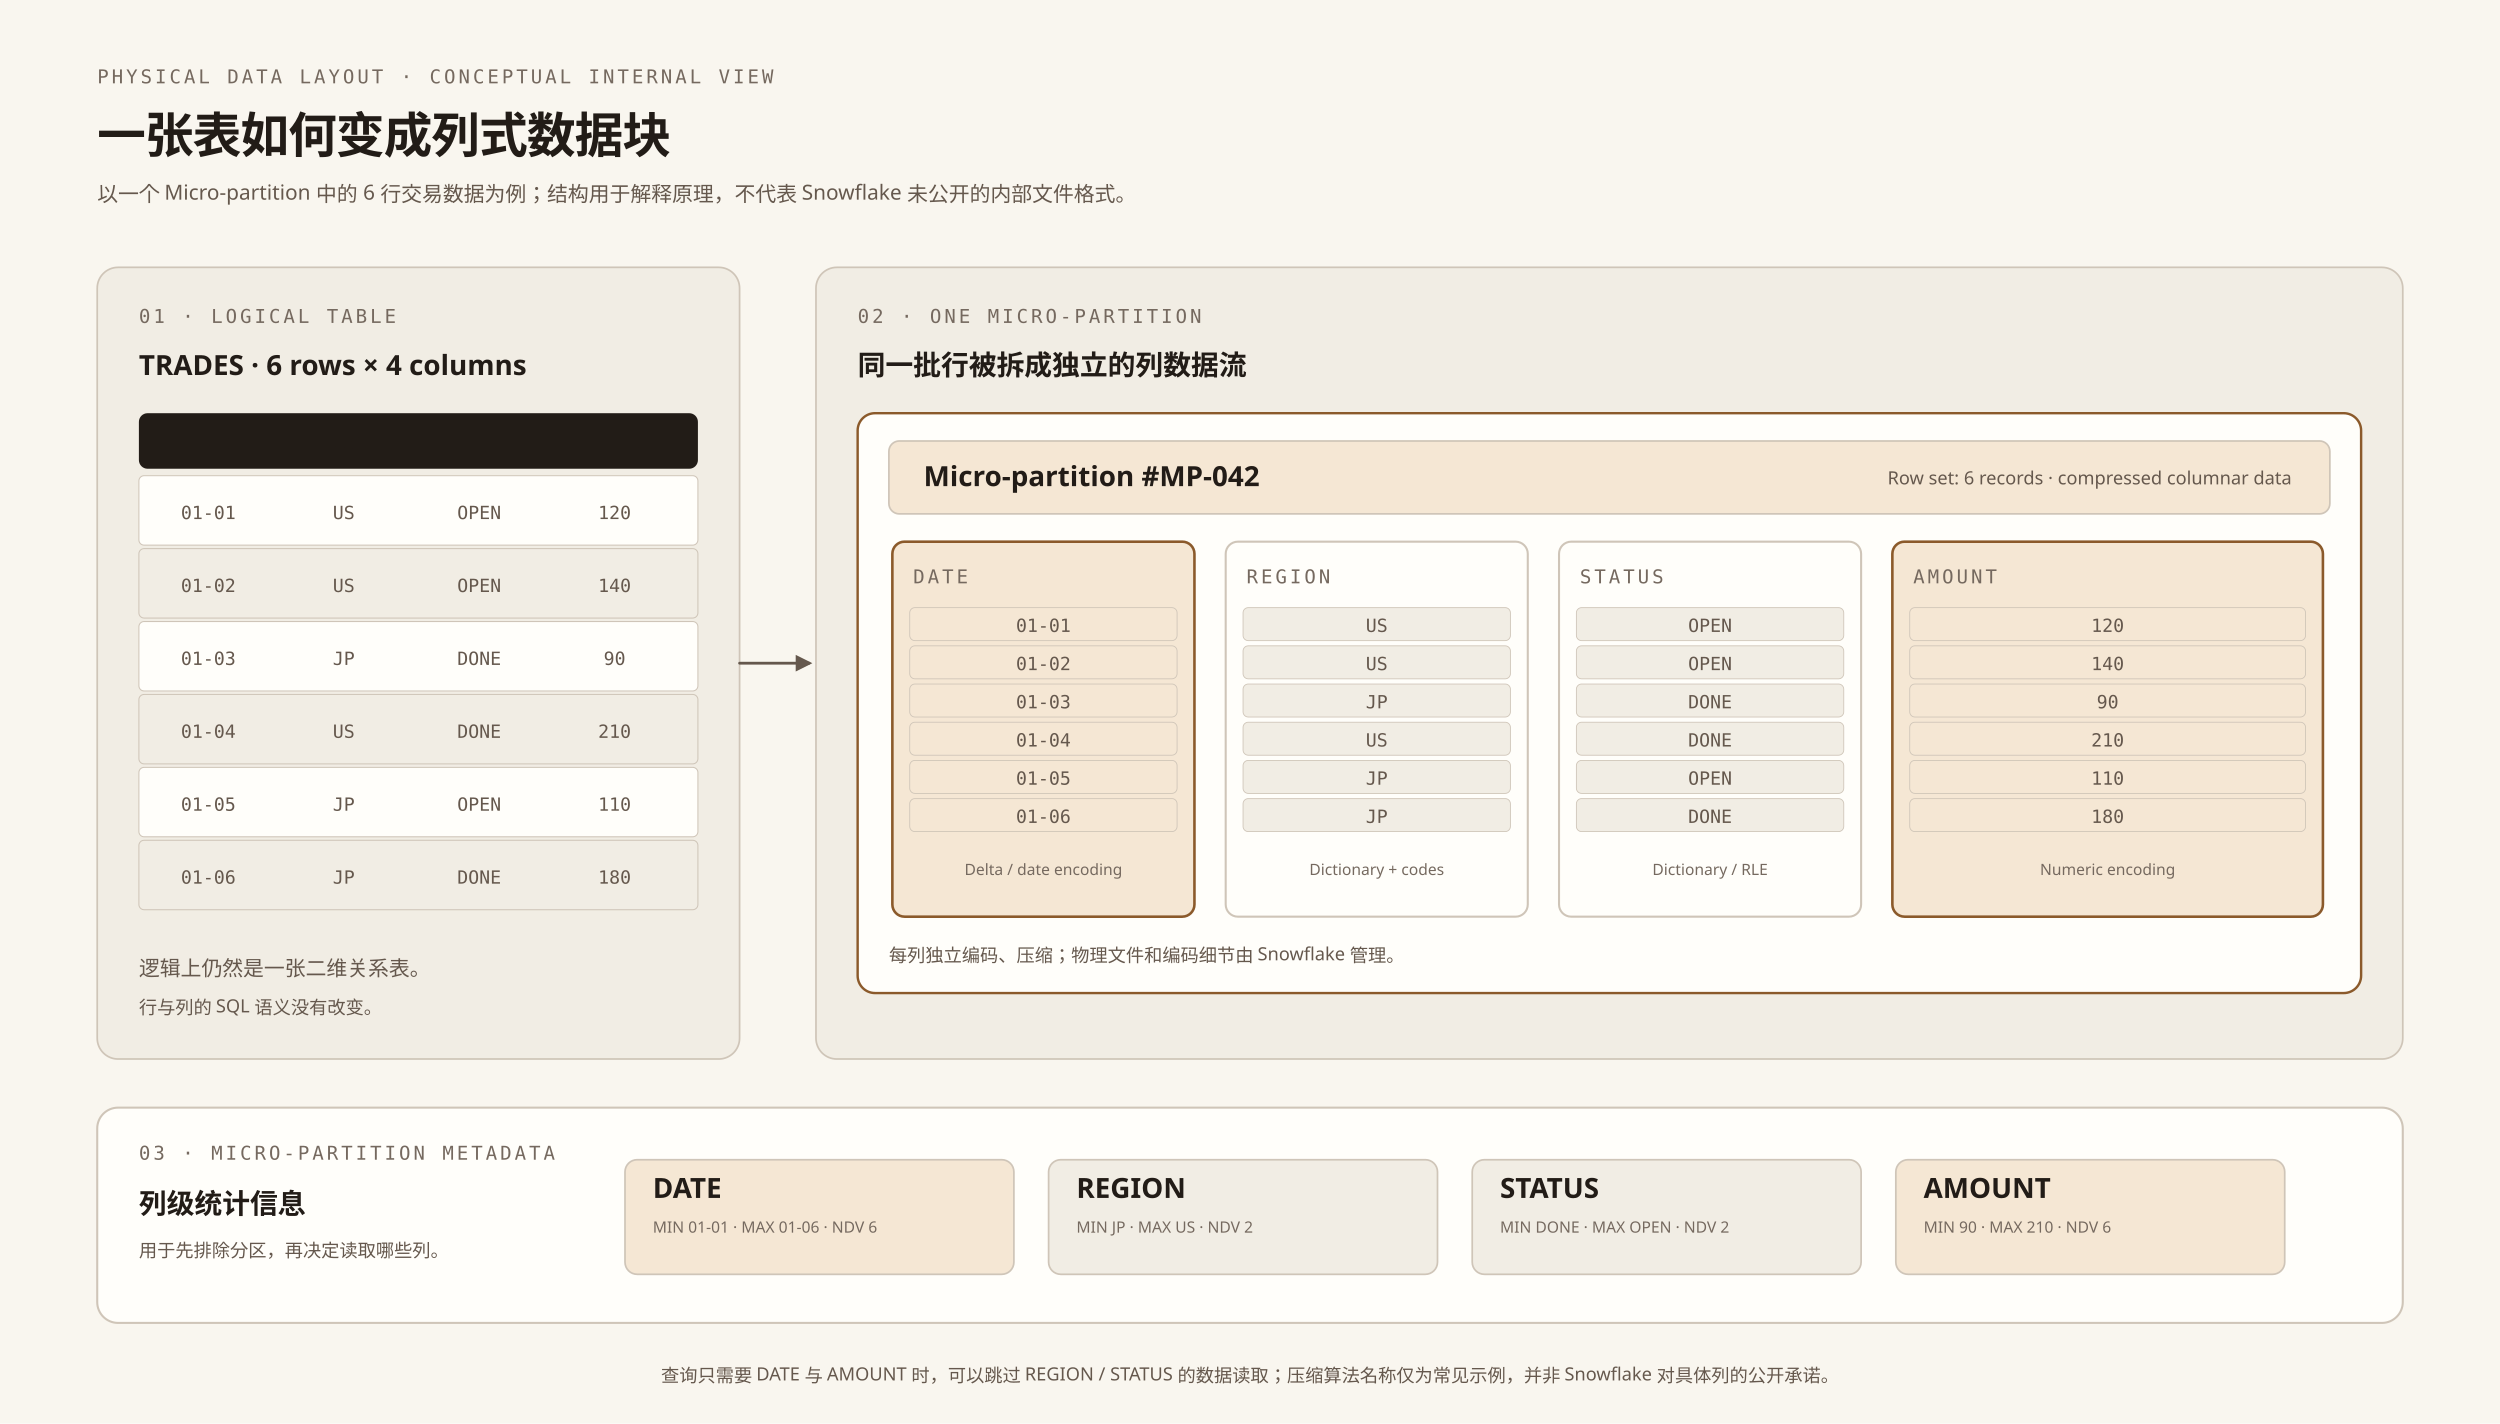
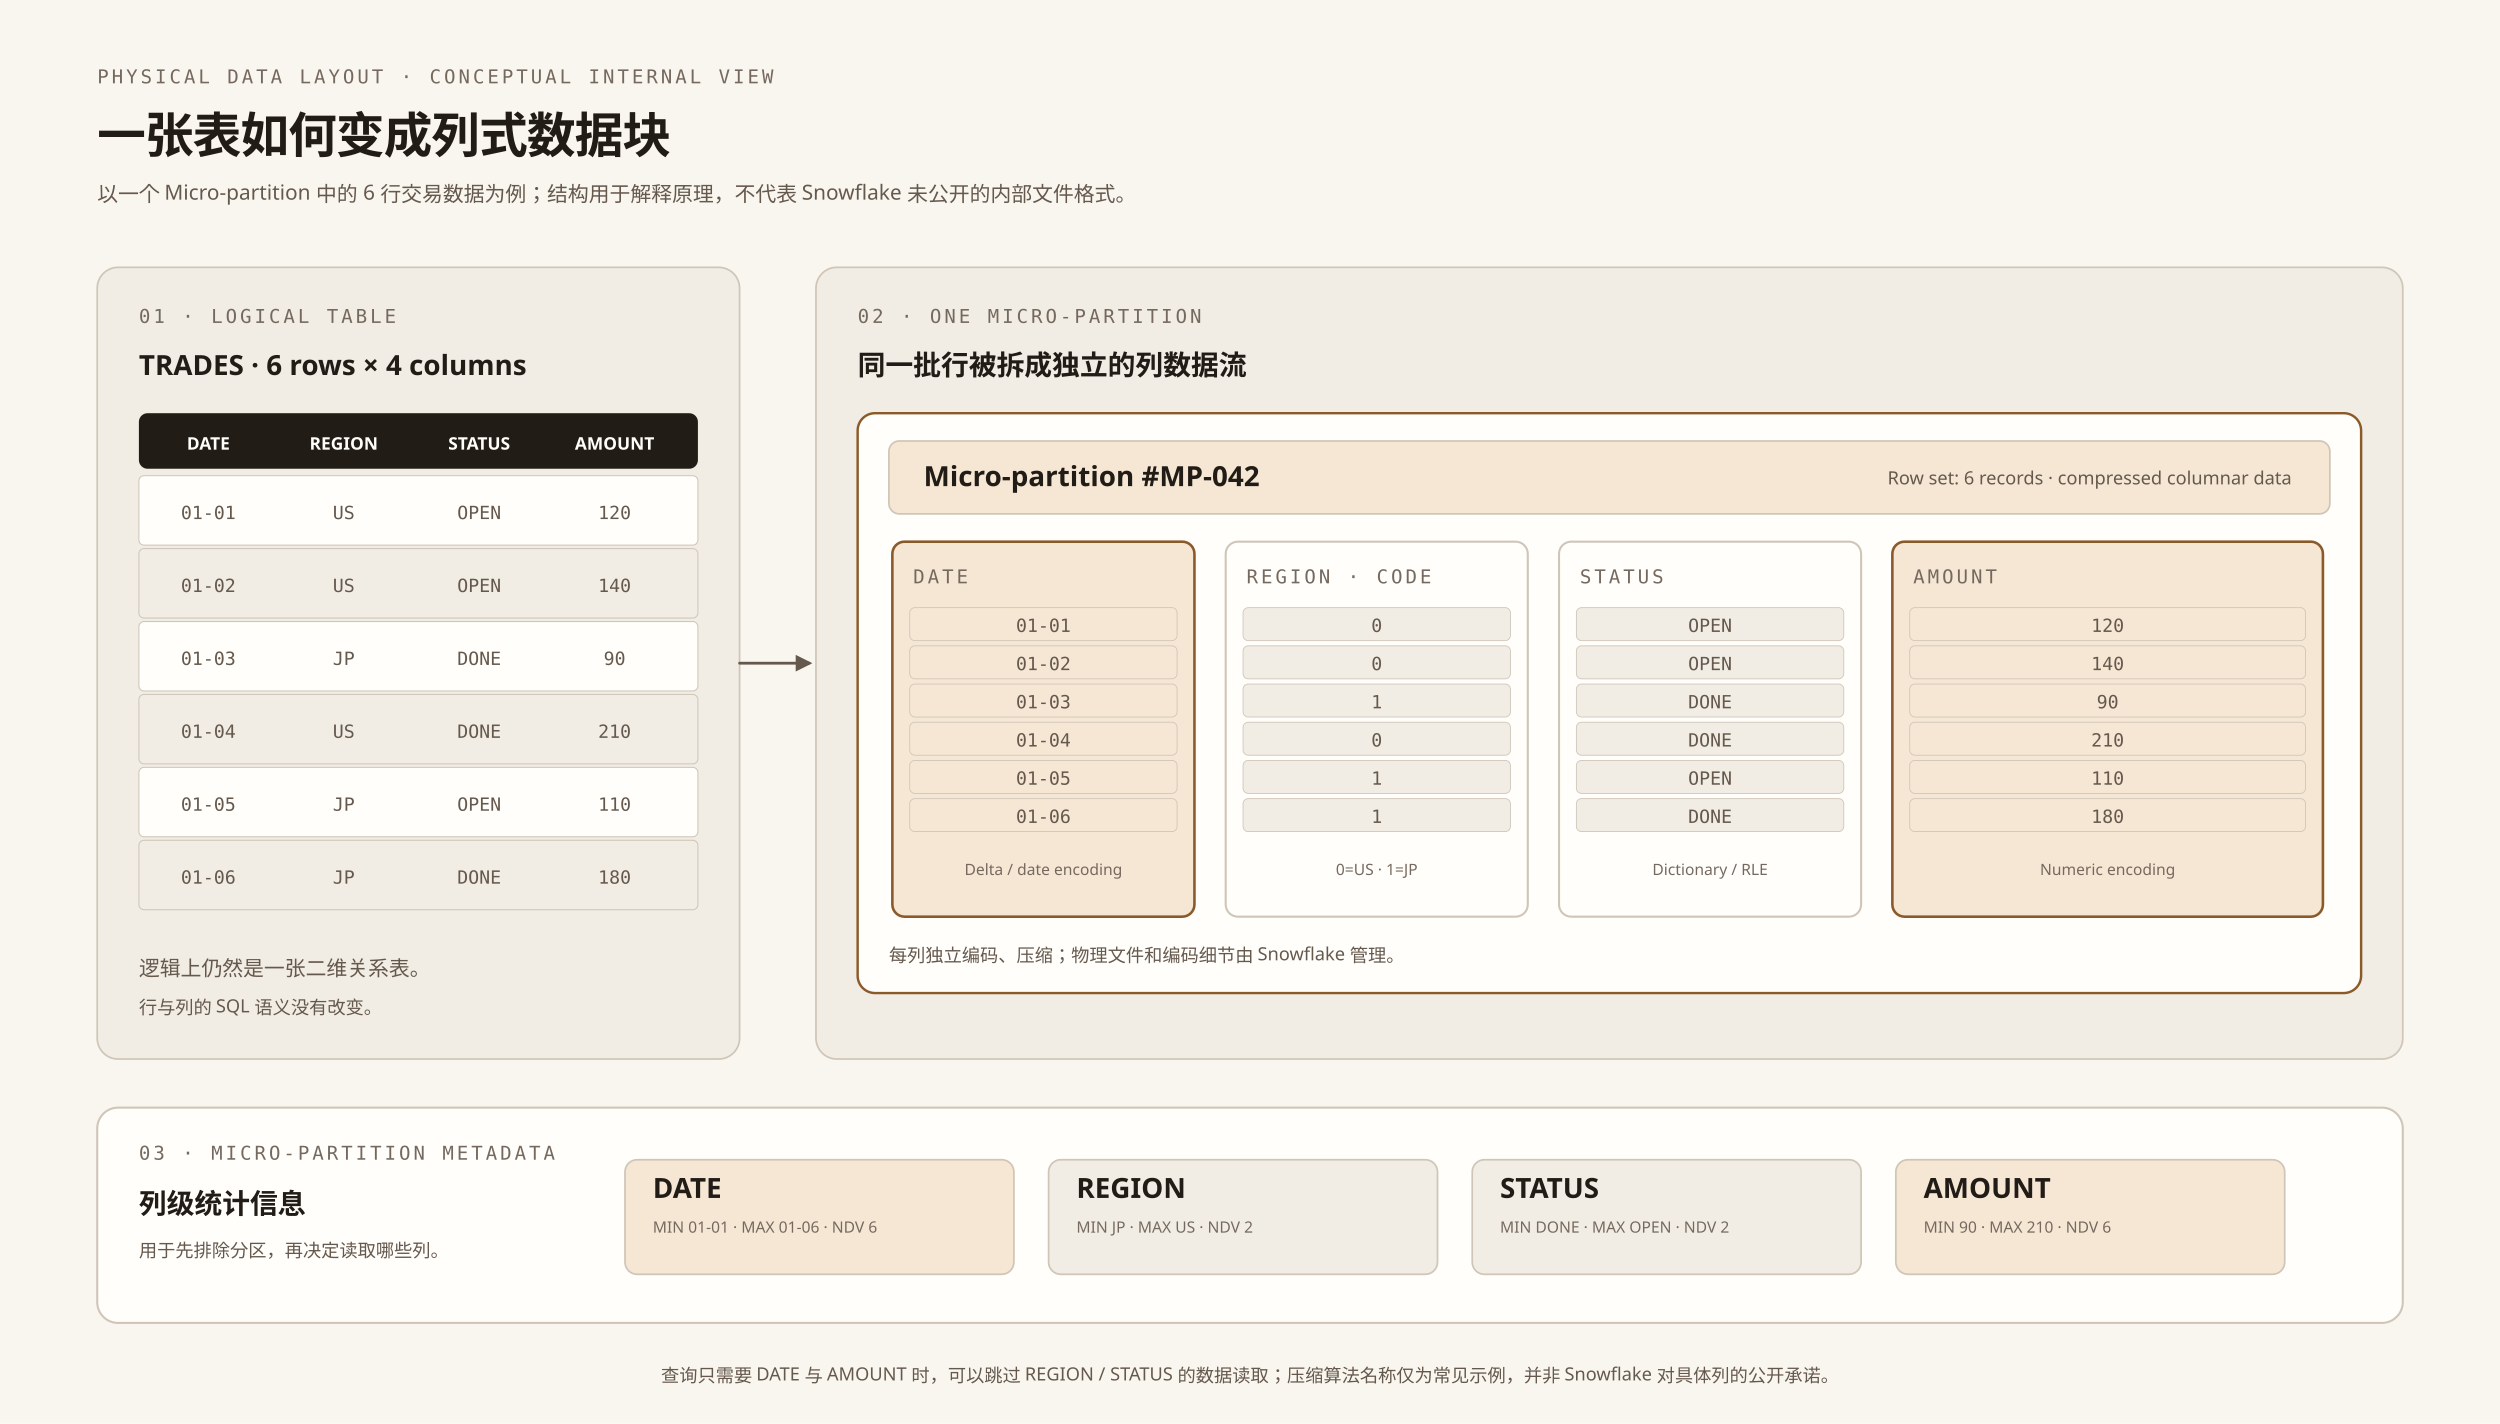
<svg xmlns="http://www.w3.org/2000/svg" width="1440" height="820" viewBox="0 0 1440 820" role="img" aria-labelledby="columnar-layout-internals-title columnar-layout-internals-desc">
  <defs>
    <marker id="arr" viewBox="0 0 10 10" refX="8" refY="5" markerWidth="6" markerHeight="6" orient="auto">
      <path d="M0 0 L10 5 L0 10z" fill="#65584D" />
    </marker>
    <filter id="shadow" x="-10%" y="-10%" width="120%" height="130%">
      <feDropShadow dx="0" dy="2" stdDeviation="3" flood-color="#221C17" flood-opacity=".08" />
    </filter>
  </defs>
  <rect width="100%" height="100%" fill="#F9F6EF" />
  <style>
text{font-family:'Geist','Noto Sans SC',system-ui,sans-serif;fill:#221C17}
.mono{font-family:'Geist Mono','Noto Sans SC',monospace}
.eyebrow{font-family:'Geist Mono','Noto Sans SC',monospace;font-size:11px;letter-spacing:1.7px;fill:#75695F}
.title{font-size:28px;font-weight:600;letter-spacing:-.5px}
.label{font-size:16px;font-weight:600}
.sub{font-size:12px;fill:#65584D}
.tiny{font-size:10.5px;fill:#65584D}
- .micro{font-size:9px;fill:#75695F}
+ .micro{font-size:9px;fill:#75695F}.light{fill:#FFFEFA}
.zone{fill:#F1EDE4;stroke:#CFC5B8;stroke-width:1}
.node{fill:#FFFEFA;stroke:#CFC5B8;stroke-width:1.2}
.focus{fill:#F5E7D4;stroke:#8B5A2B;stroke-width:1.5}
.softblue{fill:#DCE5F4;stroke:#AAB9D0;stroke-width:1}
.softgreen{fill:#D8EEE8;stroke:#9EBFB3;stroke-width:1}
.line{fill:none;stroke:#65584D;stroke-width:1.6;stroke-linecap:round;stroke-linejoin:round;marker-end:url(#arr)}
.dash{fill:none;stroke:#75695F;stroke-width:1.4;stroke-dasharray:5 4;marker-end:url(#arr)}
.divider{stroke:#CFC5B8;stroke-width:1}
</style>
  <text x="56" y="48" class="eyebrow">PHYSICAL DATA LAYOUT · CONCEPTUAL INTERNAL VIEW</text>
  <text x="56" y="88" class="title">一张表如何变成列式数据块</text>
  <text x="56" y="116" class="sub">以一个 Micro-partition 中的 6 行交易数据为例；结构用于解释原理，不代表 Snowflake 未公开的内部文件格式。</text>
  <rect x="56" y="154" width="370" height="456" rx="12" class="zone" />
  <text x="80" y="186" class="eyebrow">01 · LOGICAL TABLE</text>
  <text x="80" y="216" class="label">TRADES · 6 rows × 4 columns</text>
  <rect x="80" y="238" width="322" height="32" rx="5" fill="#221C17" />
-   <text x="120" y="259" text-anchor="middle" font-size="10" font-weight="600" fill="#FFFEFA">DATE</text>
-   <text x="198" y="259" text-anchor="middle" font-size="10" font-weight="600" fill="#FFFEFA">REGION</text>
-   <text x="276" y="259" text-anchor="middle" font-size="10" font-weight="600" fill="#FFFEFA">STATUS</text>
-   <text x="354" y="259" text-anchor="middle" font-size="10" font-weight="600" fill="#FFFEFA">AMOUNT</text>
+   <text x="120" y="259" text-anchor="middle" font-size="10" font-weight="600" class="light">DATE</text>
+   <text x="198" y="259" text-anchor="middle" font-size="10" font-weight="600" class="light">REGION</text>
+   <text x="276" y="259" text-anchor="middle" font-size="10" font-weight="600" class="light">STATUS</text>
+   <text x="354" y="259" text-anchor="middle" font-size="10" font-weight="600" class="light">AMOUNT</text>
  <rect x="80" y="274" width="322" height="40" rx="3" fill="#FFFEFA" stroke="#CFC5B8" stroke-width=".6" />
  <text x="120" y="299" text-anchor="middle" class="mono tiny">01-01</text>
  <text x="198" y="299" text-anchor="middle" class="mono tiny">US</text>
  <text x="276" y="299" text-anchor="middle" class="mono tiny">OPEN</text>
  <text x="354" y="299" text-anchor="middle" class="mono tiny">120</text>
  <rect x="80" y="316" width="322" height="40" rx="3" fill="#F1EDE4" stroke="#CFC5B8" stroke-width=".6" />
  <text x="120" y="341" text-anchor="middle" class="mono tiny">01-02</text>
  <text x="198" y="341" text-anchor="middle" class="mono tiny">US</text>
  <text x="276" y="341" text-anchor="middle" class="mono tiny">OPEN</text>
  <text x="354" y="341" text-anchor="middle" class="mono tiny">140</text>
  <rect x="80" y="358" width="322" height="40" rx="3" fill="#FFFEFA" stroke="#CFC5B8" stroke-width=".6" />
  <text x="120" y="383" text-anchor="middle" class="mono tiny">01-03</text>
  <text x="198" y="383" text-anchor="middle" class="mono tiny">JP</text>
  <text x="276" y="383" text-anchor="middle" class="mono tiny">DONE</text>
  <text x="354" y="383" text-anchor="middle" class="mono tiny">90</text>
  <rect x="80" y="400" width="322" height="40" rx="3" fill="#F1EDE4" stroke="#CFC5B8" stroke-width=".6" />
  <text x="120" y="425" text-anchor="middle" class="mono tiny">01-04</text>
  <text x="198" y="425" text-anchor="middle" class="mono tiny">US</text>
  <text x="276" y="425" text-anchor="middle" class="mono tiny">DONE</text>
  <text x="354" y="425" text-anchor="middle" class="mono tiny">210</text>
  <rect x="80" y="442" width="322" height="40" rx="3" fill="#FFFEFA" stroke="#CFC5B8" stroke-width=".6" />
  <text x="120" y="467" text-anchor="middle" class="mono tiny">01-05</text>
  <text x="198" y="467" text-anchor="middle" class="mono tiny">JP</text>
  <text x="276" y="467" text-anchor="middle" class="mono tiny">OPEN</text>
  <text x="354" y="467" text-anchor="middle" class="mono tiny">110</text>
  <rect x="80" y="484" width="322" height="40" rx="3" fill="#F1EDE4" stroke="#CFC5B8" stroke-width=".6" />
  <text x="120" y="509" text-anchor="middle" class="mono tiny">01-06</text>
  <text x="198" y="509" text-anchor="middle" class="mono tiny">JP</text>
  <text x="276" y="509" text-anchor="middle" class="mono tiny">DONE</text>
  <text x="354" y="509" text-anchor="middle" class="mono tiny">180</text>
  <text x="80" y="562" class="sub">逻辑上仍然是一张二维关系表。</text>
  <text x="80" y="584" class="tiny">行与列的 SQL 语义没有改变。</text>
  <path d="M426 382 H466" class="line" />
  <rect x="470" y="154" width="914" height="456" rx="12" class="zone" />
  <text x="494" y="186" class="eyebrow">02 · ONE MICRO-PARTITION</text>
  <text x="494" y="216" class="label">同一批行被拆成独立的列数据流</text>
  <rect x="494" y="238" width="866" height="334" rx="10" fill="#FFFEFA" stroke="#8B5A2B" stroke-width="1.4" />
  <rect x="512" y="254" width="830" height="42" rx="6" fill="#F5E7D4" stroke="#CFC5B8" />
  <text x="532" y="280" class="label">Micro-partition #MP-042</text>
  <text x="1320" y="279" text-anchor="end" class="tiny">Row set: 6 records · compressed columnar data</text>
  <rect x="514" y="312" width="174" height="216" rx="7" class="focus" />
  <text x="526" y="336" class="eyebrow">DATE</text>
  <rect x="524" y="350" width="154" height="19" rx="3" fill="#F5E7D4" stroke="#CFC5B8" stroke-width=".5" />
  <text x="601" y="364" text-anchor="middle" class="mono tiny">01-01</text>
  <rect x="524" y="372" width="154" height="19" rx="3" fill="#F5E7D4" stroke="#CFC5B8" stroke-width=".5" />
  <text x="601" y="386" text-anchor="middle" class="mono tiny">01-02</text>
  <rect x="524" y="394" width="154" height="19" rx="3" fill="#F5E7D4" stroke="#CFC5B8" stroke-width=".5" />
  <text x="601" y="408" text-anchor="middle" class="mono tiny">01-03</text>
  <rect x="524" y="416" width="154" height="19" rx="3" fill="#F5E7D4" stroke="#CFC5B8" stroke-width=".5" />
  <text x="601" y="430" text-anchor="middle" class="mono tiny">01-04</text>
  <rect x="524" y="438" width="154" height="19" rx="3" fill="#F5E7D4" stroke="#CFC5B8" stroke-width=".5" />
  <text x="601" y="452" text-anchor="middle" class="mono tiny">01-05</text>
  <rect x="524" y="460" width="154" height="19" rx="3" fill="#F5E7D4" stroke="#CFC5B8" stroke-width=".5" />
  <text x="601" y="474" text-anchor="middle" class="mono tiny">01-06</text>
  <text x="601" y="504" text-anchor="middle" class="micro">Delta / date encoding</text>
  <rect x="706" y="312" width="174" height="216" rx="7" class="node" />
-   <text x="718" y="336" class="eyebrow">REGION</text>
+   <text x="718" y="336" class="eyebrow">REGION · CODE</text>
  <rect x="716" y="350" width="154" height="19" rx="3" fill="#F1EDE4" stroke="#CFC5B8" stroke-width=".5" />
-   <text x="793" y="364" text-anchor="middle" class="mono tiny">US</text>
+   <text x="793" y="364" text-anchor="middle" class="mono tiny">0</text>
  <rect x="716" y="372" width="154" height="19" rx="3" fill="#F1EDE4" stroke="#CFC5B8" stroke-width=".5" />
-   <text x="793" y="386" text-anchor="middle" class="mono tiny">US</text>
+   <text x="793" y="386" text-anchor="middle" class="mono tiny">0</text>
  <rect x="716" y="394" width="154" height="19" rx="3" fill="#F1EDE4" stroke="#CFC5B8" stroke-width=".5" />
-   <text x="793" y="408" text-anchor="middle" class="mono tiny">JP</text>
+   <text x="793" y="408" text-anchor="middle" class="mono tiny">1</text>
  <rect x="716" y="416" width="154" height="19" rx="3" fill="#F1EDE4" stroke="#CFC5B8" stroke-width=".5" />
-   <text x="793" y="430" text-anchor="middle" class="mono tiny">US</text>
+   <text x="793" y="430" text-anchor="middle" class="mono tiny">0</text>
  <rect x="716" y="438" width="154" height="19" rx="3" fill="#F1EDE4" stroke="#CFC5B8" stroke-width=".5" />
-   <text x="793" y="452" text-anchor="middle" class="mono tiny">JP</text>
+   <text x="793" y="452" text-anchor="middle" class="mono tiny">1</text>
  <rect x="716" y="460" width="154" height="19" rx="3" fill="#F1EDE4" stroke="#CFC5B8" stroke-width=".5" />
-   <text x="793" y="474" text-anchor="middle" class="mono tiny">JP</text>
-   <text x="793" y="504" text-anchor="middle" class="micro">Dictionary + codes</text>
+   <text x="793" y="474" text-anchor="middle" class="mono tiny">1</text>
+   <text x="793" y="504" text-anchor="middle" class="micro">0=US · 1=JP</text>
  <rect x="898" y="312" width="174" height="216" rx="7" class="node" />
  <text x="910" y="336" class="eyebrow">STATUS</text>
  <rect x="908" y="350" width="154" height="19" rx="3" fill="#F1EDE4" stroke="#CFC5B8" stroke-width=".5" />
  <text x="985" y="364" text-anchor="middle" class="mono tiny">OPEN</text>
  <rect x="908" y="372" width="154" height="19" rx="3" fill="#F1EDE4" stroke="#CFC5B8" stroke-width=".5" />
  <text x="985" y="386" text-anchor="middle" class="mono tiny">OPEN</text>
  <rect x="908" y="394" width="154" height="19" rx="3" fill="#F1EDE4" stroke="#CFC5B8" stroke-width=".5" />
  <text x="985" y="408" text-anchor="middle" class="mono tiny">DONE</text>
  <rect x="908" y="416" width="154" height="19" rx="3" fill="#F1EDE4" stroke="#CFC5B8" stroke-width=".5" />
  <text x="985" y="430" text-anchor="middle" class="mono tiny">DONE</text>
  <rect x="908" y="438" width="154" height="19" rx="3" fill="#F1EDE4" stroke="#CFC5B8" stroke-width=".5" />
  <text x="985" y="452" text-anchor="middle" class="mono tiny">OPEN</text>
  <rect x="908" y="460" width="154" height="19" rx="3" fill="#F1EDE4" stroke="#CFC5B8" stroke-width=".5" />
  <text x="985" y="474" text-anchor="middle" class="mono tiny">DONE</text>
  <text x="985" y="504" text-anchor="middle" class="micro">Dictionary / RLE</text>
  <rect x="1090" y="312" width="248" height="216" rx="7" class="focus" />
  <text x="1102" y="336" class="eyebrow">AMOUNT</text>
  <rect x="1100" y="350" width="228" height="19" rx="3" fill="#F5E7D4" stroke="#CFC5B8" stroke-width=".5" />
  <text x="1214" y="364" text-anchor="middle" class="mono tiny">120</text>
  <rect x="1100" y="372" width="228" height="19" rx="3" fill="#F5E7D4" stroke="#CFC5B8" stroke-width=".5" />
  <text x="1214" y="386" text-anchor="middle" class="mono tiny">140</text>
  <rect x="1100" y="394" width="228" height="19" rx="3" fill="#F5E7D4" stroke="#CFC5B8" stroke-width=".5" />
  <text x="1214" y="408" text-anchor="middle" class="mono tiny">90</text>
  <rect x="1100" y="416" width="228" height="19" rx="3" fill="#F5E7D4" stroke="#CFC5B8" stroke-width=".5" />
  <text x="1214" y="430" text-anchor="middle" class="mono tiny">210</text>
  <rect x="1100" y="438" width="228" height="19" rx="3" fill="#F5E7D4" stroke="#CFC5B8" stroke-width=".5" />
  <text x="1214" y="452" text-anchor="middle" class="mono tiny">110</text>
  <rect x="1100" y="460" width="228" height="19" rx="3" fill="#F5E7D4" stroke="#CFC5B8" stroke-width=".5" />
  <text x="1214" y="474" text-anchor="middle" class="mono tiny">180</text>
  <text x="1214" y="504" text-anchor="middle" class="micro">Numeric encoding</text>
  <text x="512" y="554" class="tiny">每列独立编码、压缩；物理文件和编码细节由 Snowflake 管理。</text>
  <rect x="56" y="638" width="1328" height="124" rx="12" class="node" />
  <text x="80" y="668" class="eyebrow">03 · MICRO-PARTITION METADATA</text>
  <text x="80" y="699" class="label">列级统计信息</text>
  <text x="80" y="724" class="tiny">用于先排除分区，再决定读取哪些列。</text>
  <rect x="360" y="668" width="224" height="66" rx="7" fill="#F5E7D4" stroke="#CFC5B8" />
  <text x="376" y="690" class="label">DATE</text>
  <text x="376" y="710" class="micro">MIN 01-01   ·   MAX 01-06   ·   NDV 6</text>
  <rect x="604" y="668" width="224" height="66" rx="7" fill="#F1EDE4" stroke="#CFC5B8" />
  <text x="620" y="690" class="label">REGION</text>
  <text x="620" y="710" class="micro">MIN JP   ·   MAX US   ·   NDV 2</text>
  <rect x="848" y="668" width="224" height="66" rx="7" fill="#F1EDE4" stroke="#CFC5B8" />
  <text x="864" y="690" class="label">STATUS</text>
  <text x="864" y="710" class="micro">MIN DONE   ·   MAX OPEN   ·   NDV 2</text>
  <rect x="1092" y="668" width="224" height="66" rx="7" fill="#F5E7D4" stroke="#CFC5B8" />
  <text x="1108" y="690" class="label">AMOUNT</text>
  <text x="1108" y="710" class="micro">MIN 90   ·   MAX 210   ·   NDV 6</text>
  <text x="720" y="796" text-anchor="middle" class="tiny">查询只需要 DATE 与 AMOUNT 时，可以跳过 REGION / STATUS 的数据读取；压缩算法名称仅为常见示例，并非 Snowflake 对具体列的公开承诺。</text>
</svg>
